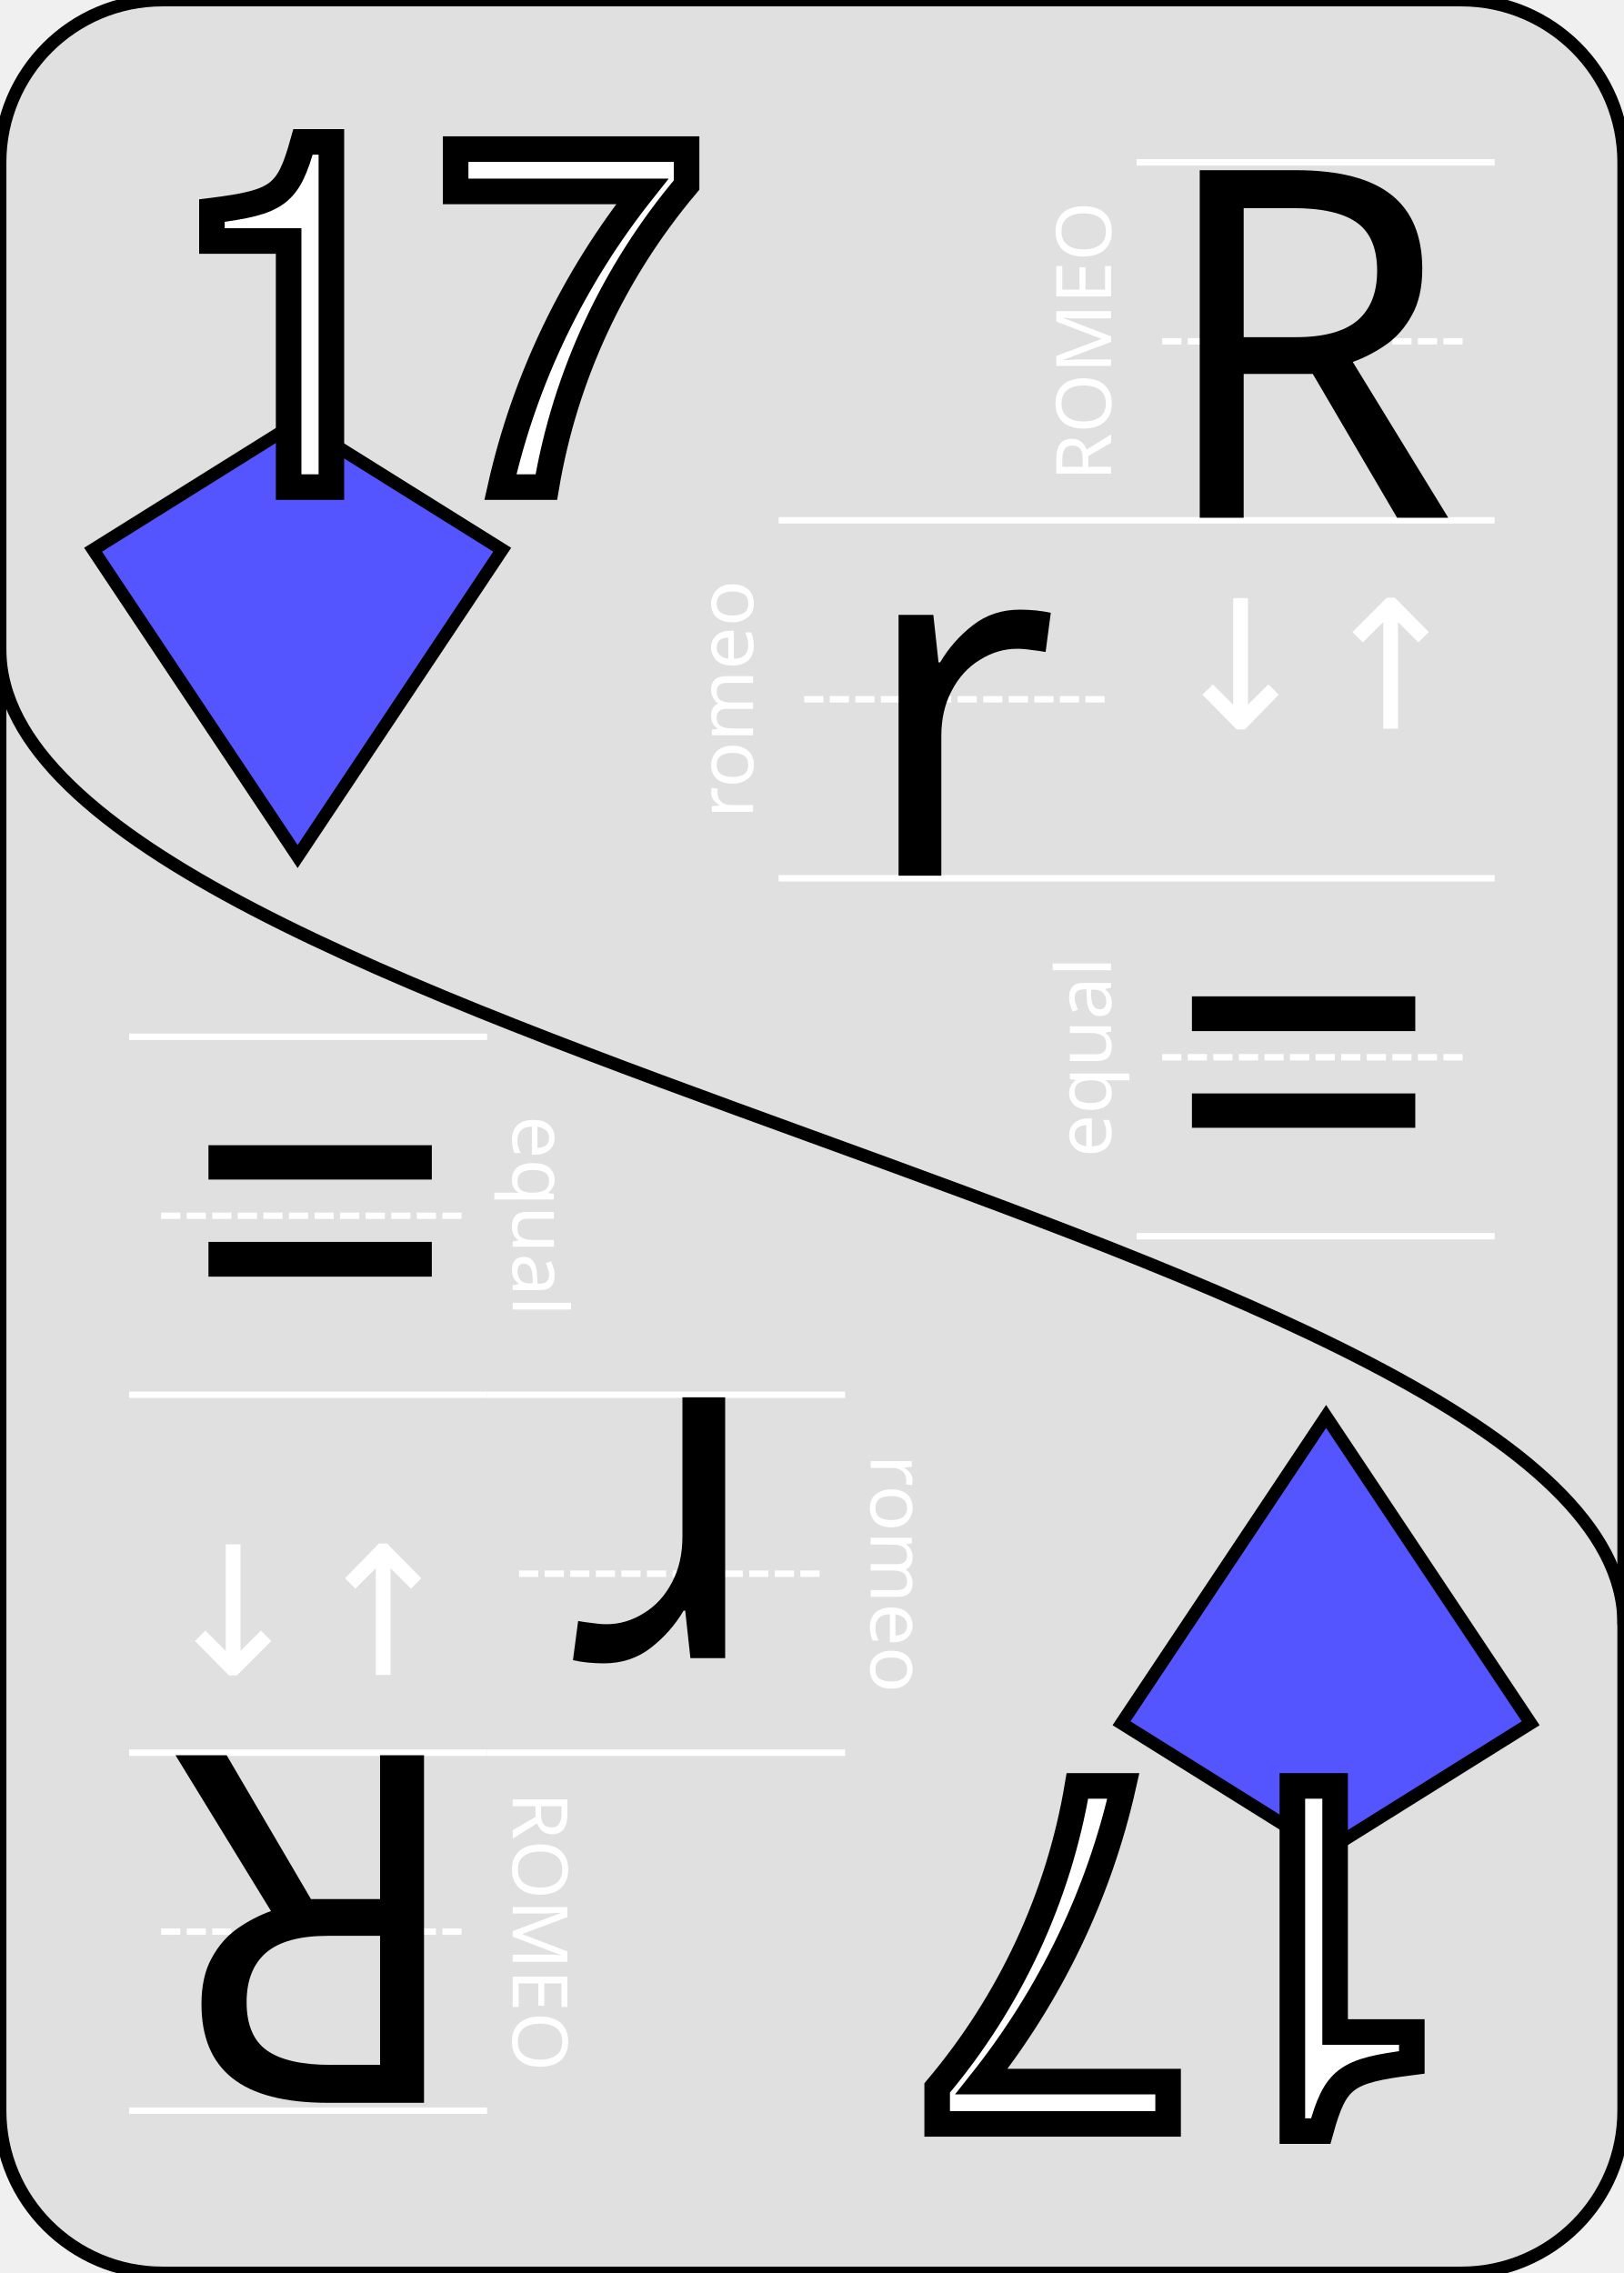
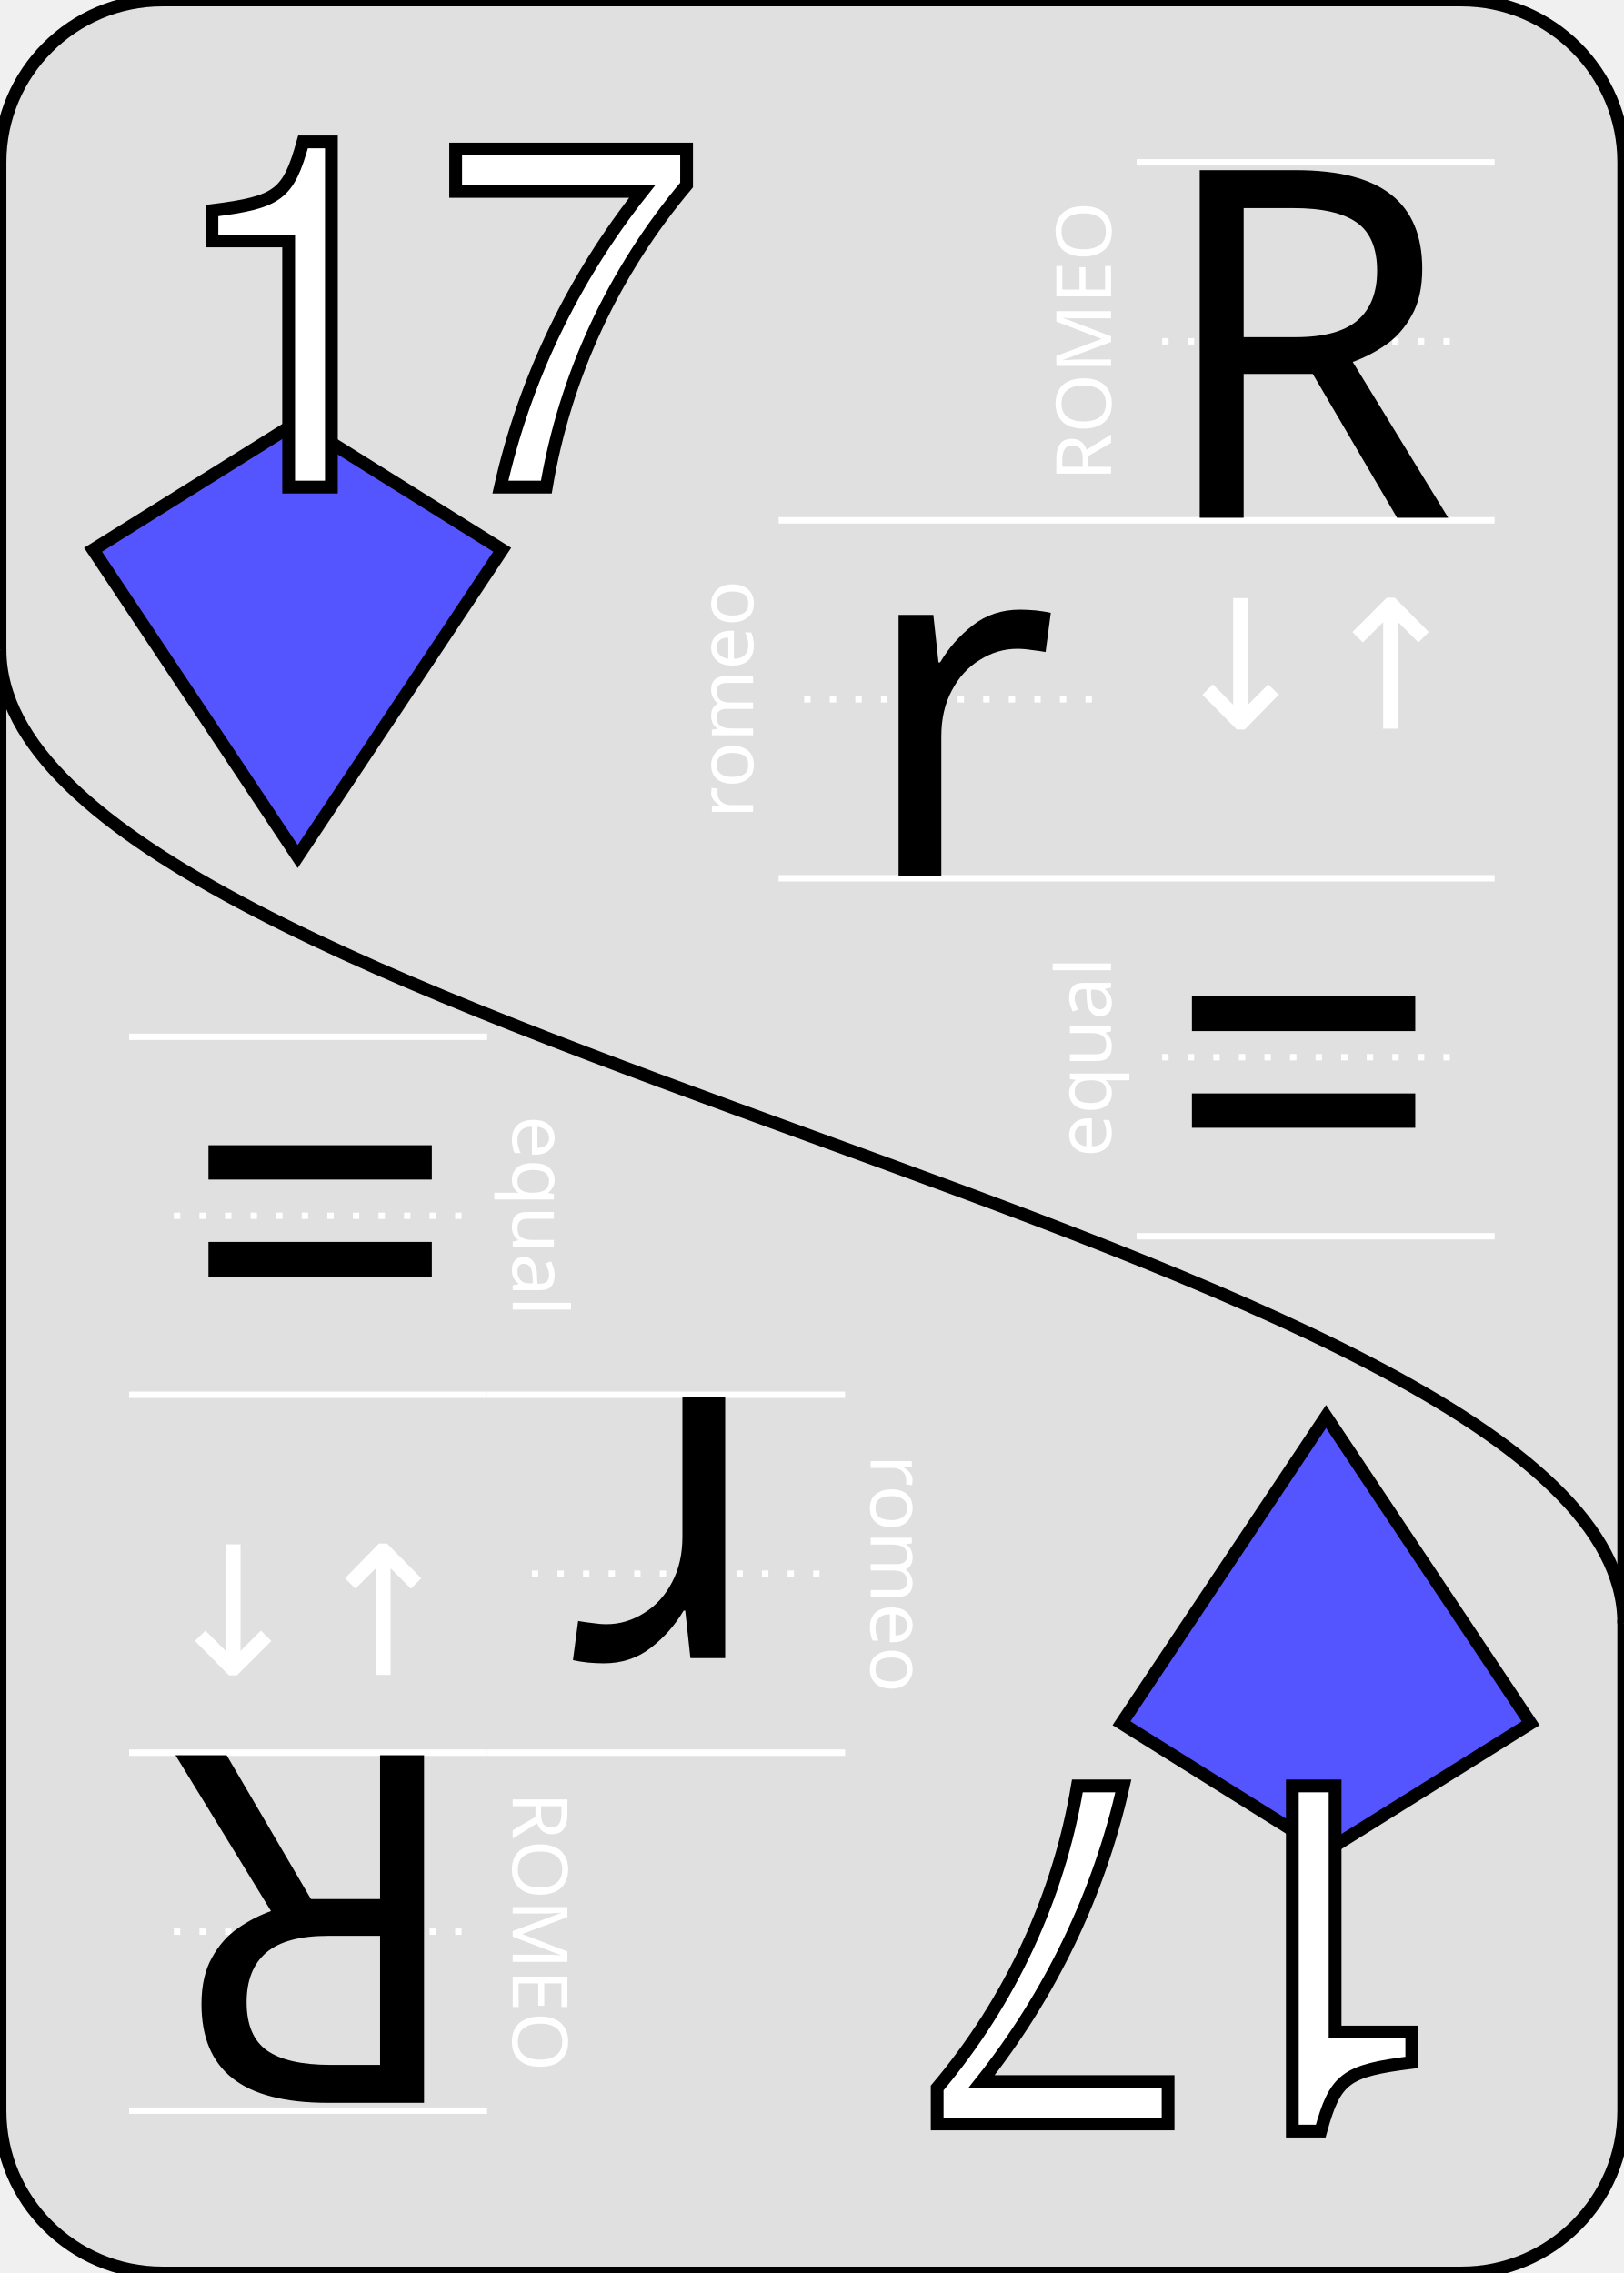
<svg xmlns="http://www.w3.org/2000/svg" xmlns:xlink="http://www.w3.org/1999/xlink" width="2.5in" height="3.5in" viewBox="0 0 63.5 88.9" version="1.1" id="svg1547">
-   <defs id="defs1544">
-     <g id="heart-full" transform="translate(-7,-14)">
-       <path style="fill:none;stroke:#000000;stroke-width:1.0;stroke-linecap:butt;stroke-linejoin:miter;stroke-opacity:1" d="M 7,14 C -5.5,3.5 2,-3 7,2 12,-3 19.5,3.5 7,14 Z" />
+   <style>
+    text { font-family:'Helvetica Neue'; font-size:19.05; line-height:1; fill:#000000;fill-opacity:1;stroke:none; }
+    g.emoji path, g.emoji ellipse, g.emoji circle  { fill:none;stroke:#000000;stroke-width:1.0;stroke-linecap:round;stroke-miterlimit:4;stroke-dasharray:none;stroke-opacity:1 }
+    text.number { fill:#ffffff;fill-opacity:1;stroke:#000000;stroke-width:0.5; }
+    g#formats-dark text { font-size:7px;fill:#ffffff; }
+    g#thumb-up text, g#thumb-down text { font-size:7px; }
+    path  { fill:none;stroke:#000000;stroke-width:1.0;stroke-linecap:butt;stroke-linejoin:miter;stroke-opacity:1; }
+    path.suit { fill:#808080;stroke:#000000;stroke-width:0.5; }
+    g#border path  { fill:#e0e0e0;fill-opacity:1;stroke:#000000;stroke-width:0.5;stroke-opacity:1;stroke-miterlimit:4;stroke-dasharray:none; }
+    g#lines path { fill:none;stroke:#ffffff;stroke-width:0.25;stroke-linecap:butt;stroke-linejoin:miter;stroke-miterlimit:4;stroke-dasharray:none;stroke-dashoffset:0;stroke-opacity:1 }
+    g#lines-dark path { fill:none;stroke:#000000;stroke-width:0.5;stroke-linecap:butt;stroke-linejoin:miter;stroke-miterlimit:4;stroke-dasharray:none;stroke-dashoffset:0;stroke-opacity:1; }
+    g#lines path.lines-center { stroke-dasharray:0.25, 0.75;}
+   </style>
+   <defs>
+     <g id="heart-full" class="emoji" transform="translate(-7,-14)">
+       <path d="M 7,14 C -5.5,3.5 2,-3 7,2 12,-3 19.5,3.5 7,14 Z" />
    </g>
-     <g id="heart-broken" transform="translate(-7,-14)">
-       <path style="fill:none;stroke:#000000;stroke-width:1;stroke-linecap:butt;stroke-linejoin:miter;stroke-opacity:1" d="M 3.119,0.918 C -0.516,1.134 -2.304,6.546 6.573,13.572 L 10.056,6.195 5.805,7.761 6.763,2.319 C 5.546,1.284 4.244,0.851 3.119,0.918 Z" />
-       <path style="fill:none;stroke:#000000;stroke-width:1;stroke-linecap:butt;stroke-linejoin:miter;stroke-opacity:1" d="M 11.598,-0.031 C 10.627,-0.087 9.524,0.229 8.459,0.983 L 6.937,5.754 12.36,4.47 6.655,12.992 c 0.148,0.146 0.298,0.292 0.453,0.44 C 17.163,6.008 15.371,0.19 11.598,-0.031 Z" />
+     <g id="heart-broken" class="emoji" transform="translate(-7,-14)">
+       <path d="M 3.119,0.918 C -0.516,1.134 -2.304,6.546 6.573,13.572            L 10.056,6.195 5.805,7.761 6.763,2.319            C 5.546,1.284 4.244,0.851 3.119,0.918 Z" />
+       <path d="M 11.598,-0.031 C 10.627,-0.087 9.524,0.229 8.459,0.983            L 6.937,5.754 12.36,4.47 6.655,12.992            c 0.148,0.146 0.298,0.292 0.453,0.44            C 17.163,6.008 15.371,0.19 11.598,-0.031 Z" />
    </g>
-     <g id="thumb">
-       <path style="fill:none;stroke:#000000;stroke-width:1;stroke-linecap:butt;stroke-linejoin:miter;stroke-opacity:1;stroke-miterlimit:4;stroke-dasharray:none" d="m 0.25,6 h 4 C 3.761,3.426 2.261,0.331 6.095,0.464 9.005,0.565 8.214,3.28 7.75,6 c 3,0 7,1 4,3 1,1 1,1 0,2 2,1 2,3 -11.5,2 z" id="thumb-hand" />
-       <path style="fill:none;stroke:#000000;stroke-width:0.5;stroke-linecap:butt;stroke-linejoin:miter;stroke-opacity:1;stroke-miterlimit:4;stroke-dasharray:none" d="m 4.722,1.807 c 0,0 0.175,2.379 1.03,2.351 0.834,-0.027 0.855,-2.351 0.855,-2.351 z" id="thumb-nail" />
+     <g id="thumb" class="emoji">
+       <path d="m 0.25,6 h 4 C 3.761,3.426 2.261,0.331 6.095,0.464           9.005,0.565 8.214,3.28 7.75,6 c 3,0 7,1 4,3 1,1 1,1 0,2 2,1 2,3 -11.5,2 z" id="thumb-hand" />
+       <path style="stroke-width:0.5" d="m 4.722,1.807 c 0,0 0.175,2.379 1.03,2.351           0.834,-0.027 0.855,-2.351 0.855,-2.351 z" id="thumb-nail" />
    </g>
-     <g id="thumb-up" transform="translate(-7,-14)">
-       <use x="0" y="0" xlink:href="#thumb" />
-       <text xml:space="preserve" text-anchor="middle" style="font-size:7px;line-height:1;font-family:sans-serif;fill:#000000;fill-opacity:1;stroke:#ffffff;stroke-width:0;stroke-miterlimit:4;stroke-dasharray:none;stroke-opacity:1" x="6" y="12">+1</text>
+     <g id="thumb-up" class="emoji" transform="translate(-7,-14)">
+       <use xlink:href="#thumb" />
+       <text text-anchor="middle" x="6" y="12">+1</text>
    </g>
-     <g id="thumb-down" transform="translate(-7,-14)">
-       <use x="0" y="0" transform="matrix(1,0,0,-1,0,14)" xlink:href="#thumb" />
-       <text xml:space="preserve" text-anchor="middle" style="font-size:7px;line-height:1;font-family:sans-serif;fill:#000000;fill-opacity:1;stroke:#ffffff;stroke-width:0;stroke-miterlimit:4;stroke-dasharray:none;stroke-opacity:1" x="7" y="7">-1</text>
+     <g id="thumb-down" class="emoji" transform="translate(-7,-14)">
+       <use transform="matrix(1,0,0,-1,0,14)" xlink:href="#thumb" />
+       <text text-anchor="middle" x="7" y="7">-1</text>
    </g>
-     <g id="sad" transform="translate(-7,-14)">
-       <ellipse style="fill:none;stroke:#000000;stroke-width:1.0;stroke-linecap:round;stroke-miterlimit:4;stroke-dasharray:none;stroke-dashoffset:3.467;stroke-opacity:1" id="sad-right-eye" cx="9.5" cy="4" rx="0.25" ry="0.75" />
-       <ellipse style="fill:none;stroke:#000000;stroke-width:1.0;stroke-linecap:round;stroke-miterlimit:4;stroke-dasharray:none;stroke-dashoffset:3.467;stroke-opacity:1" id="sad-left-eye" cx="4.5" cy="4" rx="0.25" ry="0.75" />
-       <circle style="fill:none;stroke:#000000;stroke-width:1.0;stroke-linecap:round;stroke-miterlimit:4;stroke-dasharray:none;stroke-dashoffset:3.467;stroke-opacity:1" id="sad-face" cx="7" cy="7" r="7" />
-       <path style="fill:none;stroke:#000000;stroke-width:1.0;stroke-linecap:round;stroke-linejoin:miter;stroke-miterlimit:4;stroke-dasharray:none;stroke-opacity:1" d="m 3,10 c 1.5,-3 6,-3 8,0" id="sad-frown" />
+     <g id="sad" class="emoji" transform="translate(-7,-14)">
+       <ellipse id="sad-right-eye" cx="9.5" cy="4" rx="0.25" ry="0.75" />
+       <ellipse id="sad-left-eye" cx="4.5" cy="4" rx="0.25" ry="0.75" />
+       <circle id="sad-face" cx="7" cy="7" r="7" />
+       <path d="m 3,10 c 1.5,-3 6,-3 8,0" id="sad-frown" />
    </g>
-     <g id="happy" transform="translate(-7,-14)">
-       <ellipse style="fill:none;stroke:#000000;stroke-width:1.0;stroke-linecap:round;stroke-miterlimit:4;stroke-dasharray:none;stroke-dashoffset:3.467;stroke-opacity:1" id="happy-right-eye" cx="9.5" cy="4" rx="0.25" ry="0.75" />
-       <ellipse style="fill:none;stroke:#000000;stroke-width:1.0;stroke-linecap:round;stroke-miterlimit:4;stroke-dasharray:none;stroke-dashoffset:3.467;stroke-opacity:1" id="happy-left-eye" cx="4.5" cy="4" rx="0.25" ry="0.75" />
-       <circle style="fill:none;stroke:#000000;stroke-width:1.0;stroke-linecap:round;stroke-miterlimit:4;stroke-dasharray:none;stroke-dashoffset:3.467;stroke-opacity:1" id="happy-face" cx="7" cy="7" r="7" />
-       <path style="fill:none;stroke:#000000;stroke-width:1.0;stroke-linecap:round;stroke-linejoin:miter;stroke-miterlimit:4;stroke-dasharray:none;stroke-opacity:1" d="m 3,8 c 1.5,4 6,4 8,0" id="happy-smile" />
+     <g id="happy" class="emoji" transform="translate(-7,-14)">
+       <ellipse id="happy-right-eye" cx="9.5" cy="4" rx="0.25" ry="0.75" />
+       <ellipse id="happy-left-eye" cx="4.5" cy="4" rx="0.25" ry="0.75" />
+       <circle id="happy-face" cx="7" cy="7" r="7" />
+       <path d="m 3,8 c 1.5,4 6,4 8,0" id="happy-smile" />
    </g>
-     <path id="suit-heart" transform="translate(-2.5,-14)" style="fill:#ff5555;stroke:#000000;stroke-width:0.5;stroke-linecap:butt;stroke-linejoin:miter;stroke-opacity:1" d="M 7,14 C -5.5,3.5 2,-3 7,2 12,-3 19.5,3.5 7,14 Z" />
-     <path id="suit-club" transform="translate(1,0) scale(0.80)" d="m 7.5,-8 c 0,0 2.375,-1.9 2.375,-4.534               0,-1.542 -1.369,-4.102 -4.534,-4.102 -3.165,0 -4.534,2.561               -4.534,4.102 0,2.634 2.375,4.534 2.375,4.534               -2.638,-2.055 -7.341,-0.652 -7.341,3.455 0,2.056 1.68,4.318               4.318,4.318 3.165,0 4.534,-3.455 4.534,-3.455 0,0 0.402,3.938               -1.943,6.046 h 5.182 c -2.345,-2.107 -1.943,-6.046 -1.943,-6.046 0,0               1.369,3.455 4.534,3.455 2.639,0 4.318,-2.263 4.318,-4.318 0,-4.107               -4.703,-5.51 -7.341,-3.455 z" style="fill:#55ff55;fill-opacity:1;stroke:#000000;stroke-width:0.5;stroke-linecap:butt;stroke-linejoin:miter;stroke-miterlimit:4;stroke-dasharray:none;stroke-opacity:1" />
-     <path style="fill:#5555ff;fill-opacity:1;stroke:#000000;stroke-width:0.5px;stroke-linecap:butt;stroke-linejoin:miter;stroke-opacity:1" d="m 5.29,1.75 -8,-12 8,-5 8,5 z" id="suit-diamond" />
-     <path transform="matrix(0.2,0,0,0.2,-2.5,-15)" style="fill:#555555;fill-opacity:1;stroke:#000000;stroke-width:2.5px;stroke-linecap:butt;stroke-linejoin:miter;stroke-opacity:1" d="M 13.112,27.126 C -17.91,53.625 12.262,72.925 36.79,60.273 36.665,66.67 30.803,72.893 27.039,78.719 H 53.521 C 49.644,73.056 42.911,66.689 42.933,60.273 67.975,72.301 94.607,51.326 66.821,27.126 52.332,13.835 43.275,3.494 39.861,-0.021 36.748,3.406 28.454,13.485 13.112,27.126 Z" id="suit-spade" />
+     <path id="suit-heart" class="suit" style="fill:#ff5555" transform="translate(-2.5,-14)" d="M 7,14 C -5.5,3.5 2,-3 7,2 12,-3 19.5,3.5 7,14 Z" />
+     <path id="suit-club" class="suit" style="fill:#55ff55" transform="translate(1,0) scale(0.80)" d="m 7.5,-8 c 0,0 2.375,-1.9 2.375,-4.534               0,-1.542 -1.369,-4.102 -4.534,-4.102 -3.165,0 -4.534,2.561               -4.534,4.102 0,2.634 2.375,4.534 2.375,4.534               -2.638,-2.055 -7.341,-0.652 -7.341,3.455 0,2.056 1.68,4.318               4.318,4.318 3.165,0 4.534,-3.455 4.534,-3.455 0,0 0.402,3.938               -1.943,6.046 h 5.182 c -2.345,-2.107 -1.943,-6.046 -1.943,-6.046 0,0               1.369,3.455 4.534,3.455 2.639,0 4.318,-2.263 4.318,-4.318 0,-4.107               -4.703,-5.51 -7.341,-3.455 z" />
+     <path id="suit-diamond" class="suit" style="fill:#5555ff" d="m 5.29,1.75 -8,-12 8,-5 8,5 z" />
+     <path id="suit-spade" class="suit" style="fill:#555555; stroke-width: 2.5;" transform="matrix(0.2,0,0,0.2,-2.5,-15)" d="M 13.112,27.126 C -17.91,53.625 12.262,72.925 36.79,60.273 36.665,66.67 30.803,72.893 27.039,78.719 H 53.521 C 49.644,73.056 42.911,66.689 42.933,60.273 67.975,72.301 94.607,51.326 66.821,27.126 52.332,13.835 43.275,3.494 39.861,-0.021 36.748,3.406 28.454,13.485 13.112,27.126 Z" />
    <g id="lines">
-       <path style="fill:none;stroke:#ffffff;stroke-width:0.25;stroke-linecap:butt;stroke-linejoin:miter;stroke-miterlimit:4;stroke-dasharray:none;stroke-dashoffset:0;stroke-opacity:1" d="m 0,0 14,0" id="path957-3" />
-       <path style="fill:none;stroke:#ffffff;stroke-width:0.25;stroke-linecap:butt;stroke-linejoin:miter;stroke-miterlimit:4;stroke-dasharray:0.75, 0.25;stroke-dashoffset:0;stroke-opacity:1" d="m 1,7 12,0" id="path957-2-2-2" />
-       <path style="fill:none;stroke:#ffffff;stroke-width:0.25;stroke-linecap:butt;stroke-linejoin:miter;stroke-miterlimit:4;stroke-dasharray:none;stroke-dashoffset:0;stroke-opacity:1" d="m 0,14 14,0" id="path957-2-99" />
+       <path d="m 0,0 14,0" />
+       <path class="lines-center" d="m 1,7 12,0" />
+       <path d="m 0,14 14,0" />
    </g>
    <g id="lines-dark">
-       <path style="fill:none;stroke:#000000;stroke-width:0.5;stroke-linecap:butt;stroke-linejoin:miter;stroke-miterlimit:4;stroke-dasharray:none;stroke-dashoffset:0;stroke-opacity:1" d="m 0,0 14,0" id="path957-3" />
-       <path style="fill:none;stroke:#000000;stroke-width:0.5;stroke-linecap:butt;stroke-linejoin:miter;stroke-miterlimit:4;stroke-dasharray:none;stroke-dashoffset:0;stroke-opacity:1" d="m 0,14 14,0" id="path957-2-99" />
+       <path d="m 0,0 14,0" id="path957-3" />
+       <path d="m 0,14 14,0" />
    </g>
    <g id="translate-text">
      <text xml:space="preserve" style="font-size:19.05px;line-height:1;font-family:sans-serif;fill:#000000;fill-opacity:1;stroke:#ffffff;stroke-width:0;stroke-miterlimit:4;stroke-dasharray:none;stroke-opacity:1" x="37.45" y="34.25" text-anchor="middle" id="translate">r</text>
      <text xml:space="preserve" style="font-size:19.05px;line-height:1;font-family:sans-serif;fill:#000000;fill-opacity:1;stroke:#ffffff;stroke-width:0;stroke-miterlimit:4;stroke-dasharray:none;stroke-opacity:1" x="51" y="20.25" text-anchor="middle" id="translate-up">R</text>
      <text xml:space="preserve" style="font-size:19.05px;line-height:1;font-family:sans-serif;fill:#000000;fill-opacity:1;stroke:#ffffff;stroke-width:0;stroke-miterlimit:4;stroke-dasharray:none;stroke-opacity:1" x="51" y="48.25" text-anchor="middle" id="translate-down">=</text>
    </g>
    <g id="translate-pics">
      <use x="37.45" y="34.25" xlink:href="#r" id="pic" />
      <use x="51" y="20.25" xlink:href="#R" id="pic-up" />
      <use x="51" y="48.25" xlink:href="#=" id="pic-down" />
    </g>
    <g id="formats">
      <g id="formats-up" transform="translate(44.45,6.35)">
        <use xlink:href="#lines" id="lines-up" />
        <text transform="rotate(-90) translate(-7,-1)" xml:space="preserve" text-anchor="middle" style="font-size:3px;line-height:1;font-family:sans-serif;fill:#ffffff;fill-opacity:1;stroke:#ffffff;stroke-width:0;stroke-miterlimit:4;stroke-dasharray:none;stroke-opacity:1">ROMEO</text>
      </g>
      <g id="formats-plain" transform="translate(30.45,20.35)">
        <use xlink:href="#lines" id="lines-plain" />
        <text transform="rotate(-90) translate(-7,-1)" xml:space="preserve" text-anchor="middle" style="font-size:3px;line-height:1;font-family:sans-serif;fill:#ffffff;fill-opacity:1;stroke:#ffffff;stroke-width:0;stroke-miterlimit:4;stroke-dasharray:none;stroke-opacity:1">romeo</text>
      </g>
      <g id="formats-down" transform="translate(44.45,34.35)">
        <use xlink:href="#lines" id="lines-down" />
        <text transform="rotate(-90) translate(-7,-1)" xml:space="preserve" text-anchor="middle" style="font-size:3px;line-height:1;font-family:sans-serif;fill:#ffffff;fill-opacity:1;stroke:#ffffff;stroke-width:0;stroke-miterlimit:4;stroke-dasharray:none;stroke-opacity:1">equal</text>
      </g>
      <text xml:space="preserve" text-anchor="middle" style="font-size:7px;line-height:1;font-family:sans-serif;fill:#ffffff;fill-opacity:1;stroke:#ffffff;stroke-width:0;stroke-miterlimit:4;stroke-dasharray:none;stroke-opacity:1" x="51.45" y="28.50">↓↑</text>
    </g>
    <g id="formats-dark">
      <g id="formats-dark-up" transform="translate(44.45,6.35)">
        <use xlink:href="#lines-dark" id="lines-dark-up" />
-         <text transform="translate(16,9)" xml:space="preserve" text-anchor="end" style="font-size:7px;line-height:1;font-family:sans-serif;fill:#ffffff;fill-opacity:1;stroke:#ffffff;stroke-width:0;stroke-miterlimit:4;stroke-dasharray:none;stroke-opacity:1">ROMEO</text>
+         <text transform="translate(16,9)" xml:space="preserve" text-anchor="end">ROMEO</text>
      </g>
      <g id="formats-dark-plain" transform="translate(30.45,20.35)">
        <use xlink:href="#lines-dark" id="lines-dark-plain" />
-         <text transform="translate(16,9)" xml:space="preserve" text-anchor="end" style="font-size:7px;line-height:1;font-family:sans-serif;fill:#ffffff;fill-opacity:1;stroke:#ffffff;stroke-width:0;stroke-miterlimit:4;stroke-dasharray:none;stroke-opacity:1">romeo</text>
+         <text transform="translate(16,9)" xml:space="preserve" text-anchor="end">romeo</text>
      </g>
      <g id="formats-dark-down" transform="translate(44.45,34.35)">
        <use xlink:href="#lines-dark" id="lines-dark-down" />
-         <text transform="translate(16,9)" xml:space="preserve" text-anchor="end" style="font-size:7px;line-height:1;font-family:sans-serif;fill:#ffffff;fill-opacity:1;stroke:#ffffff;stroke-width:0;stroke-miterlimit:4;stroke-dasharray:none;stroke-opacity:1">equal</text>
+         <text transform="translate(16,9)" xml:space="preserve" text-anchor="end">equal</text>
      </g>
-       <text xml:space="preserve" text-anchor="middle" style="font-size:25.4px;line-height:1;font-family:sans-serif;fill:#000000;fill-opacity:1;stroke:#ffffff;stroke-width:0;stroke-miterlimit:4;stroke-dasharray:none;stroke-opacity:1" x="51.45" y="36">↓↑</text>
+       <text xml:space="preserve" text-anchor="middle" style="fill:#000000;font-size:150%" x="51.45" y="36">↓↑</text>
    </g>
  </defs>
  <g id="layer1">
-     <path id="border" d="m 6.35,0 h 50.8 a 6.35,6.35 45 0 1 6.35,6.35 v 76.2 a 6.35,6.35 135 0 1 -6.35,6.35 H 6.35 A 6.35,6.35 45 0 1 0,82.55 V 6.35 A 6.35,6.35 135 0 1 6.35,0 Z" style="fill:#e0e0e0;fill-opacity:1;stroke:#000000;stroke-width:0.5;stroke-opacity:1;stroke-miterlimit:4;stroke-dasharray:none" />
-     <path style="fill:none;stroke:#000000;stroke-width:0.5;stroke-linecap:round;stroke-linejoin:miter;stroke-miterlimit:4;stroke-dasharray:none;stroke-opacity:1" d="M 0,25.4 C 0,40.4 63.5,48.5 63.5,63.5" id="separator" />
+     <g id="border">
+       <path id="border-card" d="m 6.35,0 h 50.8 a 6.35,6.35 45 0 1 6.35,6.35 v 76.2 a 6.35,6.35 135 0 1 -6.35,6.35 H 6.35 A 6.35,6.35 45 0 1 0,82.55 V 6.35 A 6.35,6.35 135 0 1 6.35,0 Z" />
+       <path id="border-separator" d="M 0,25.4 C 0,40.4 63.5,48.5 63.5,63.5" />
+     </g>
    <g id="upward">
      <use xlink:href="#formats" />
      <g id="suite-number" transform="translate(6.35,19.05)">
        <use x="0" y="12.7" xlink:href="#suit-diamond" id="suit" />
-         <text xml:space="preserve" style="font-style:normal;font-variant:normal;font-weight:normal;font-stretch:normal;font-size:19.05;line-height:1.25;font-family:'Helvetica Neue';-inkscape-font-specification:'Helvetica Neue';fill:#ffffff;fill-opacity:1;stroke:#000000;stroke-width:1;stroke-miterlimit:4;stroke-dasharray:none;stroke-opacity:1" id="number">17</text>
+         <text class="number">17</text>
      </g>
      <use xlink:href="#translate-text" />
    </g>
    <use xlink:href="#upward" transform="rotate(180,31.75,44.45)" />
  </g>
</svg>
